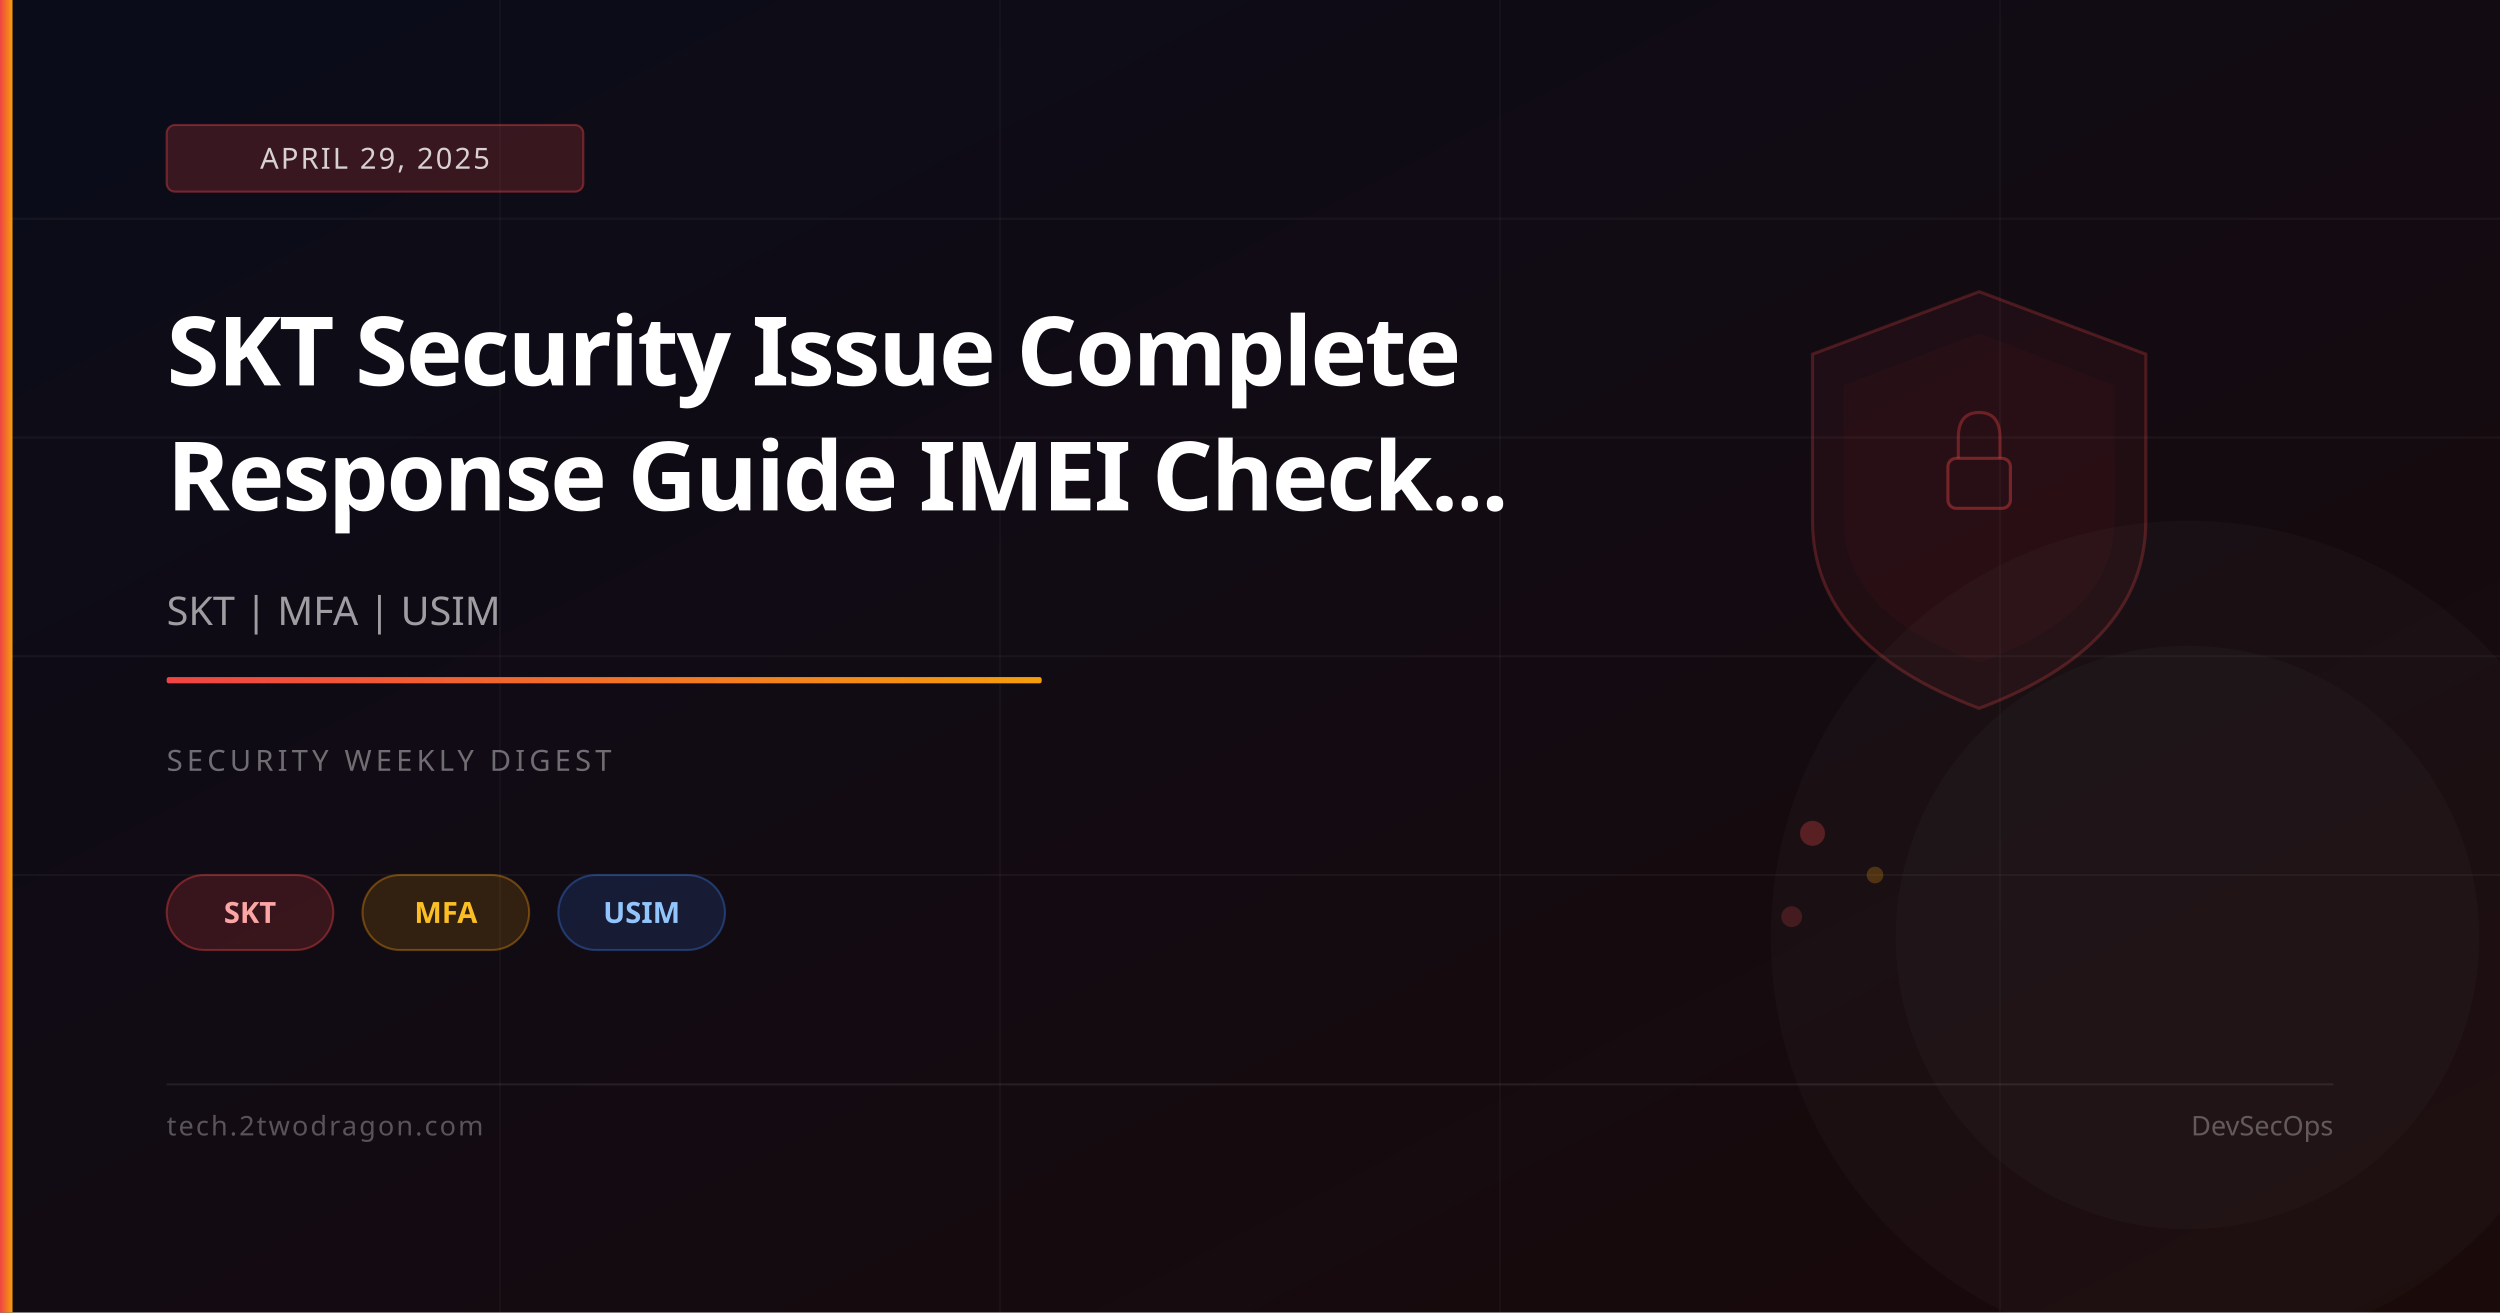
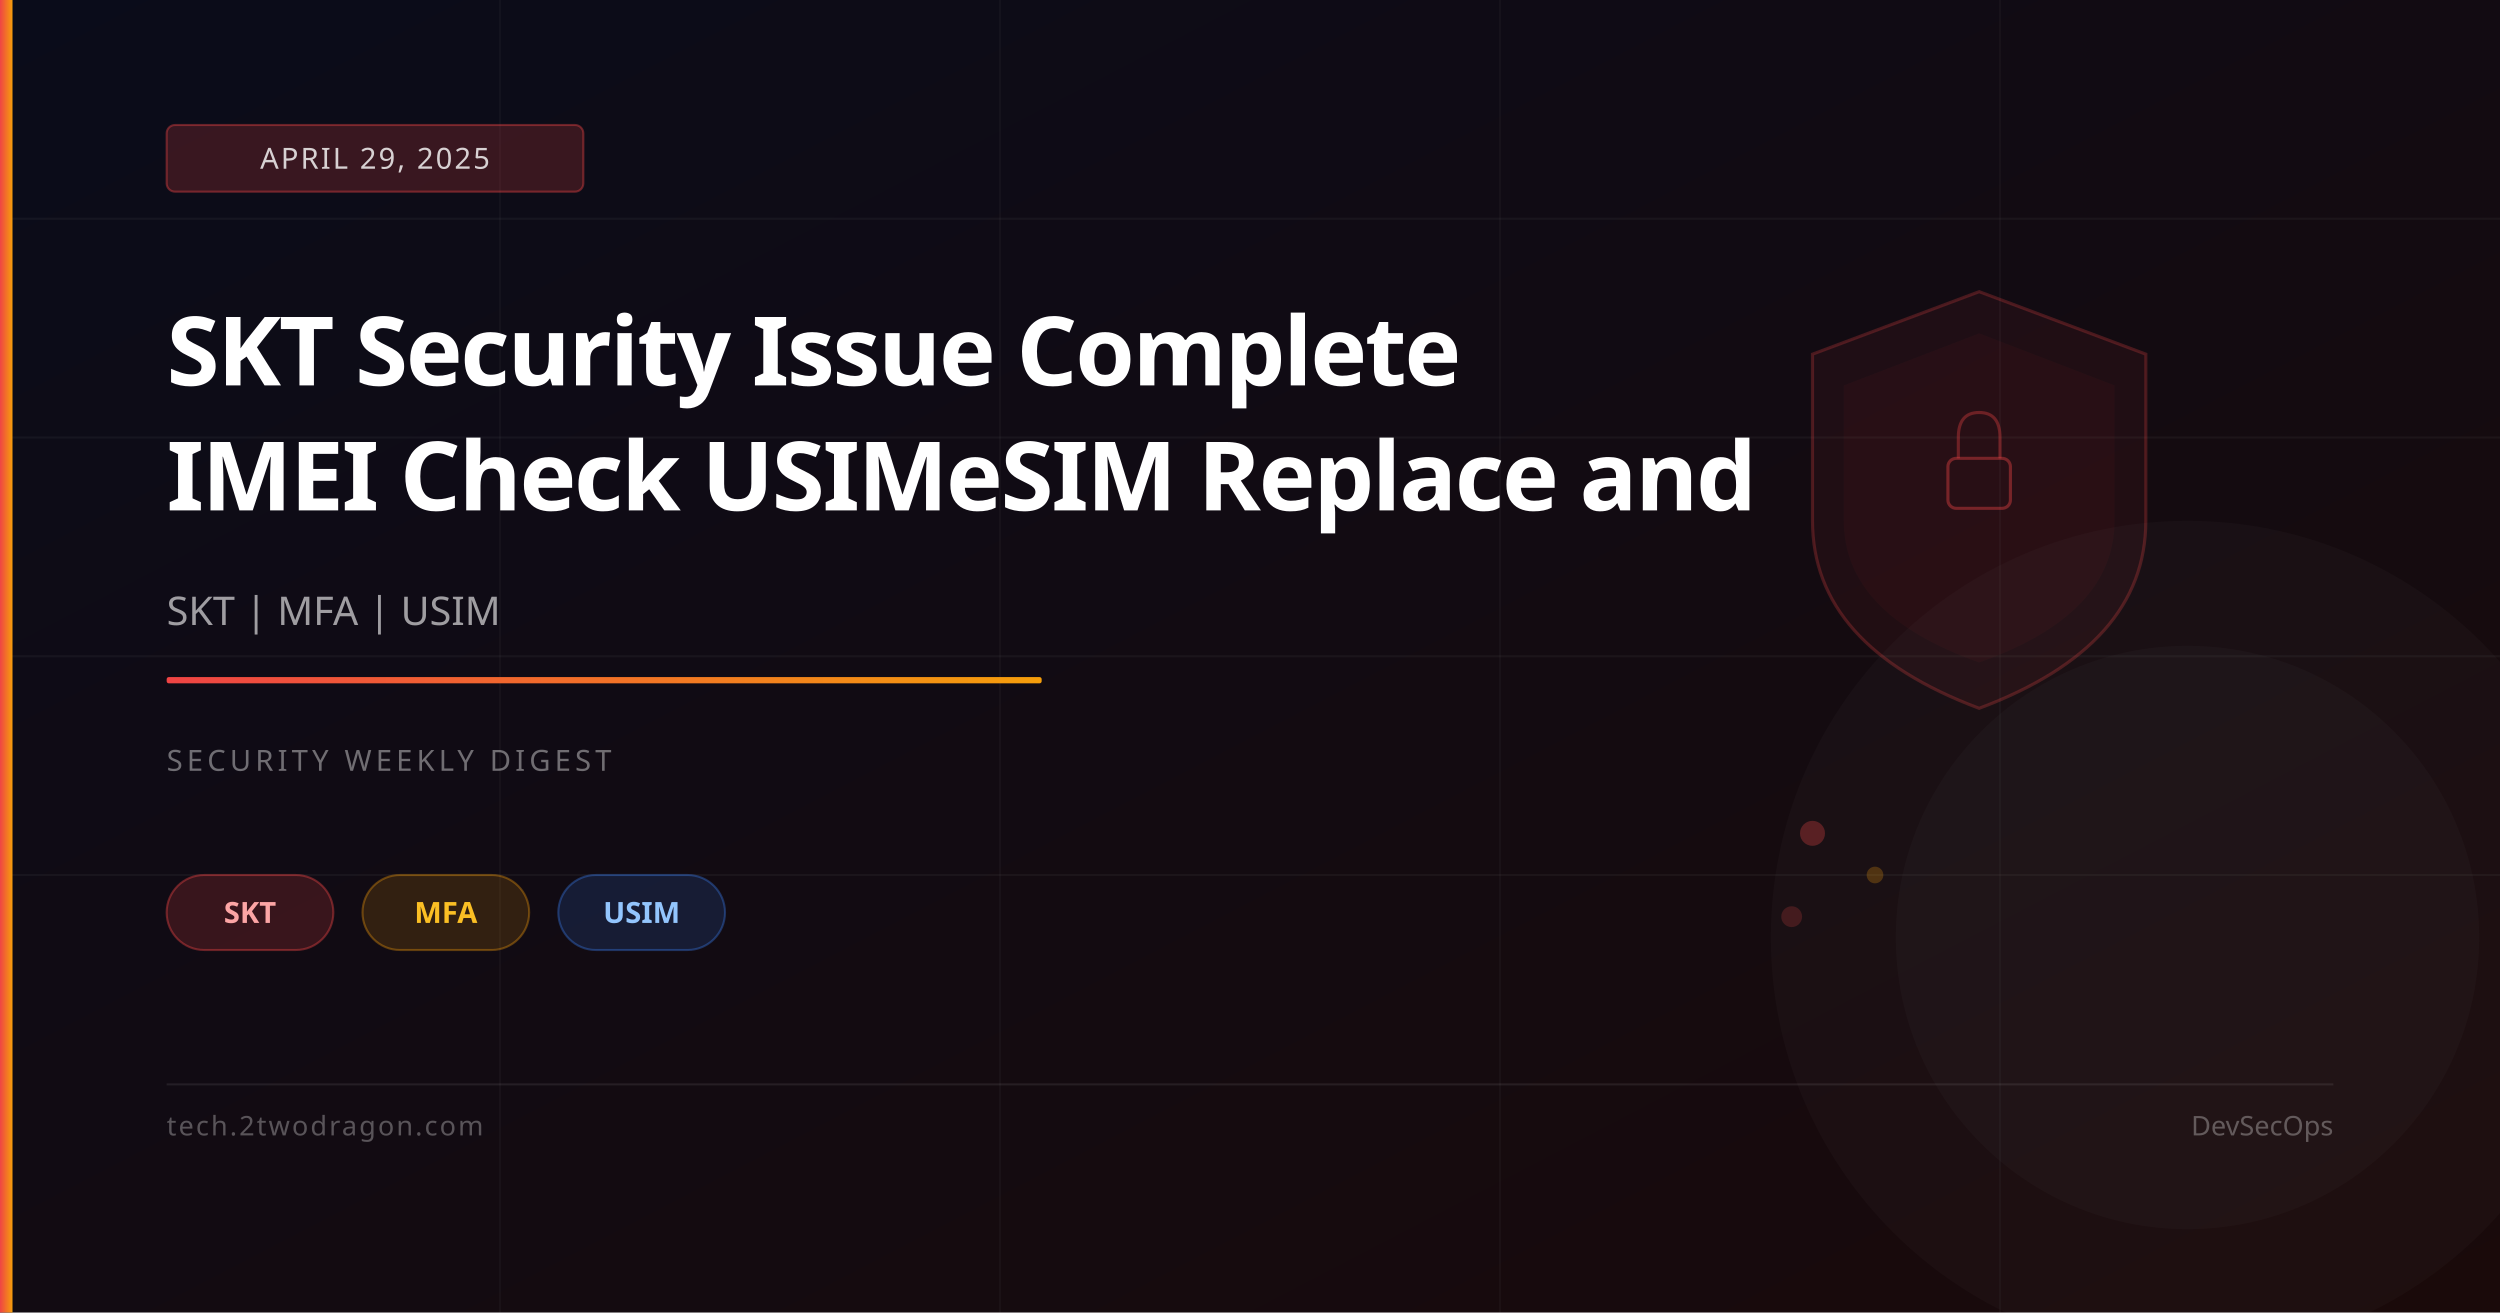
<svg xmlns="http://www.w3.org/2000/svg" viewBox="0 0 1200 630" width="1200" height="630">
  <defs>
    <linearGradient id="bg" x1="0%" y1="0%" x2="100%" y2="100%">
      <stop offset="0%" stop-color="#0a0c1a" />
      <stop offset="100%" stop-color="#1a0a0a" />
    </linearGradient>
    <linearGradient id="accent" x1="0%" y1="0%" x2="100%" y2="0%">
      <stop offset="0%" stop-color="#ef4444" />
      <stop offset="100%" stop-color="#f59e0b" />
    </linearGradient>
  </defs>
  <rect width="1200" height="630" fill="url(#bg)" />
  <line x1="0" y1="105" x2="1200" y2="105" stroke="rgba(255,255,255,0.04)" stroke-width="1" />
  <line x1="0" y1="210" x2="1200" y2="210" stroke="rgba(255,255,255,0.04)" stroke-width="1" />
  <line x1="0" y1="315" x2="1200" y2="315" stroke="rgba(255,255,255,0.04)" stroke-width="1" />
  <line x1="0" y1="420" x2="1200" y2="420" stroke="rgba(255,255,255,0.04)" stroke-width="1" />
  <line x1="240" y1="0" x2="240" y2="630" stroke="rgba(255,255,255,0.03)" stroke-width="1" />
  <line x1="480" y1="0" x2="480" y2="630" stroke="rgba(255,255,255,0.03)" stroke-width="1" />
  <line x1="720" y1="0" x2="720" y2="630" stroke="rgba(255,255,255,0.03)" stroke-width="1" />
  <line x1="960" y1="0" x2="960" y2="630" stroke="rgba(255,255,255,0.03)" stroke-width="1" />
  <path d="M950,140 L1030,170 L1030,250 Q1030,310 950,340 Q870,310 870,250 L870,170 Z" fill="rgba(239,68,68,0.06)" stroke="rgba(239,68,68,0.25)" stroke-width="1.5" />
  <path d="M950,160 L1015,185 L1015,250 Q1015,295 950,318 Q885,295 885,250 L885,185 Z" fill="rgba(239,68,68,0.04)" />
  <rect x="935" y="220" width="30" height="24" rx="4" fill="none" stroke="rgba(239,68,68,0.4)" stroke-width="1.5" />
  <path d="M940,220 L940,210 Q940,198 950,198 Q960,198 960,210 L960,220" fill="none" stroke="rgba(239,68,68,0.35)" stroke-width="1.5" />
  <circle cx="870" cy="400" r="6" fill="rgba(239,68,68,0.3)" />
  <circle cx="900" cy="420" r="4" fill="rgba(245,158,11,0.25)" />
  <circle cx="860" cy="440" r="5" fill="rgba(239,68,68,0.2)" />
  <circle cx="1050" cy="450" r="200" fill="rgba(255,255,255,0.02)" />
  <circle cx="1050" cy="450" r="140" fill="rgba(255,255,255,0.02)" />
  <rect x="0" y="0" width="6" height="630" fill="url(#accent)" />
  <rect x="80" y="60" width="200" height="32" rx="4" fill="rgba(239,68,68,0.2)" stroke="rgba(239,68,68,0.4)" stroke-width="1" />
  <text x="180" y="81" font-family="system-ui,sans-serif" font-size="14" fill="rgba(255,255,255,0.8)" text-anchor="middle" letter-spacing="1">APRIL 29, 2025</text>
  <text x="80" y="185" font-family="system-ui,sans-serif" font-size="46" font-weight="700" fill="white" letter-spacing="-1">SKT Security Issue Complete</text>
-   <text x="80" y="245" font-family="system-ui,sans-serif" font-size="46" font-weight="700" fill="white" letter-spacing="-1">Response Guide IMEI Check...</text>
+   <text x="80" y="245" font-family="system-ui,sans-serif" font-size="46" font-weight="700" fill="white" letter-spacing="-1">IMEI Check USIMeSIM Replace and</text>
  <text x="80" y="300" font-family="system-ui,sans-serif" font-size="19" fill="rgba(255,255,255,0.6)">SKT | MFA | USIM</text>
  <rect x="80" y="325" width="420" height="3" rx="1" fill="url(#accent)" />
  <text x="80" y="370" font-family="system-ui,sans-serif" font-size="14" fill="rgba(255,255,255,0.4)" letter-spacing="2">SECURITY WEEKLY DIGEST</text>
  <rect x="80" y="420" width="80" height="36" rx="18" fill="rgba(239,68,68,0.18)" stroke="rgba(239,68,68,0.4)" stroke-width="1" />
  <text x="120" y="443" font-family="system-ui,sans-serif" font-size="14" fill="#fca5a5" text-anchor="middle" font-weight="600">SKT</text>
  <rect x="174" y="420" width="80" height="36" rx="18" fill="rgba(245,158,11,0.15)" stroke="rgba(245,158,11,0.35)" stroke-width="1" />
  <text x="214" y="443" font-family="system-ui,sans-serif" font-size="14" fill="#fbbf24" text-anchor="middle" font-weight="600">MFA</text>
  <rect x="268" y="420" width="80" height="36" rx="18" fill="rgba(59,130,246,0.15)" stroke="rgba(59,130,246,0.35)" stroke-width="1" />
  <text x="308" y="443" font-family="system-ui,sans-serif" font-size="14" fill="#93c5fd" text-anchor="middle" font-weight="600">USIM</text>
  <rect x="80" y="520" width="1040" height="1" fill="rgba(255,255,255,0.08)" />
  <text x="80" y="545" font-family="system-ui,sans-serif" font-size="13" fill="rgba(255,255,255,0.3)" letter-spacing="1">tech.2twodragon.com</text>
  <text x="1120" y="545" font-family="system-ui,sans-serif" font-size="13" fill="rgba(255,255,255,0.3)" text-anchor="end">DevSecOps</text>
</svg>
